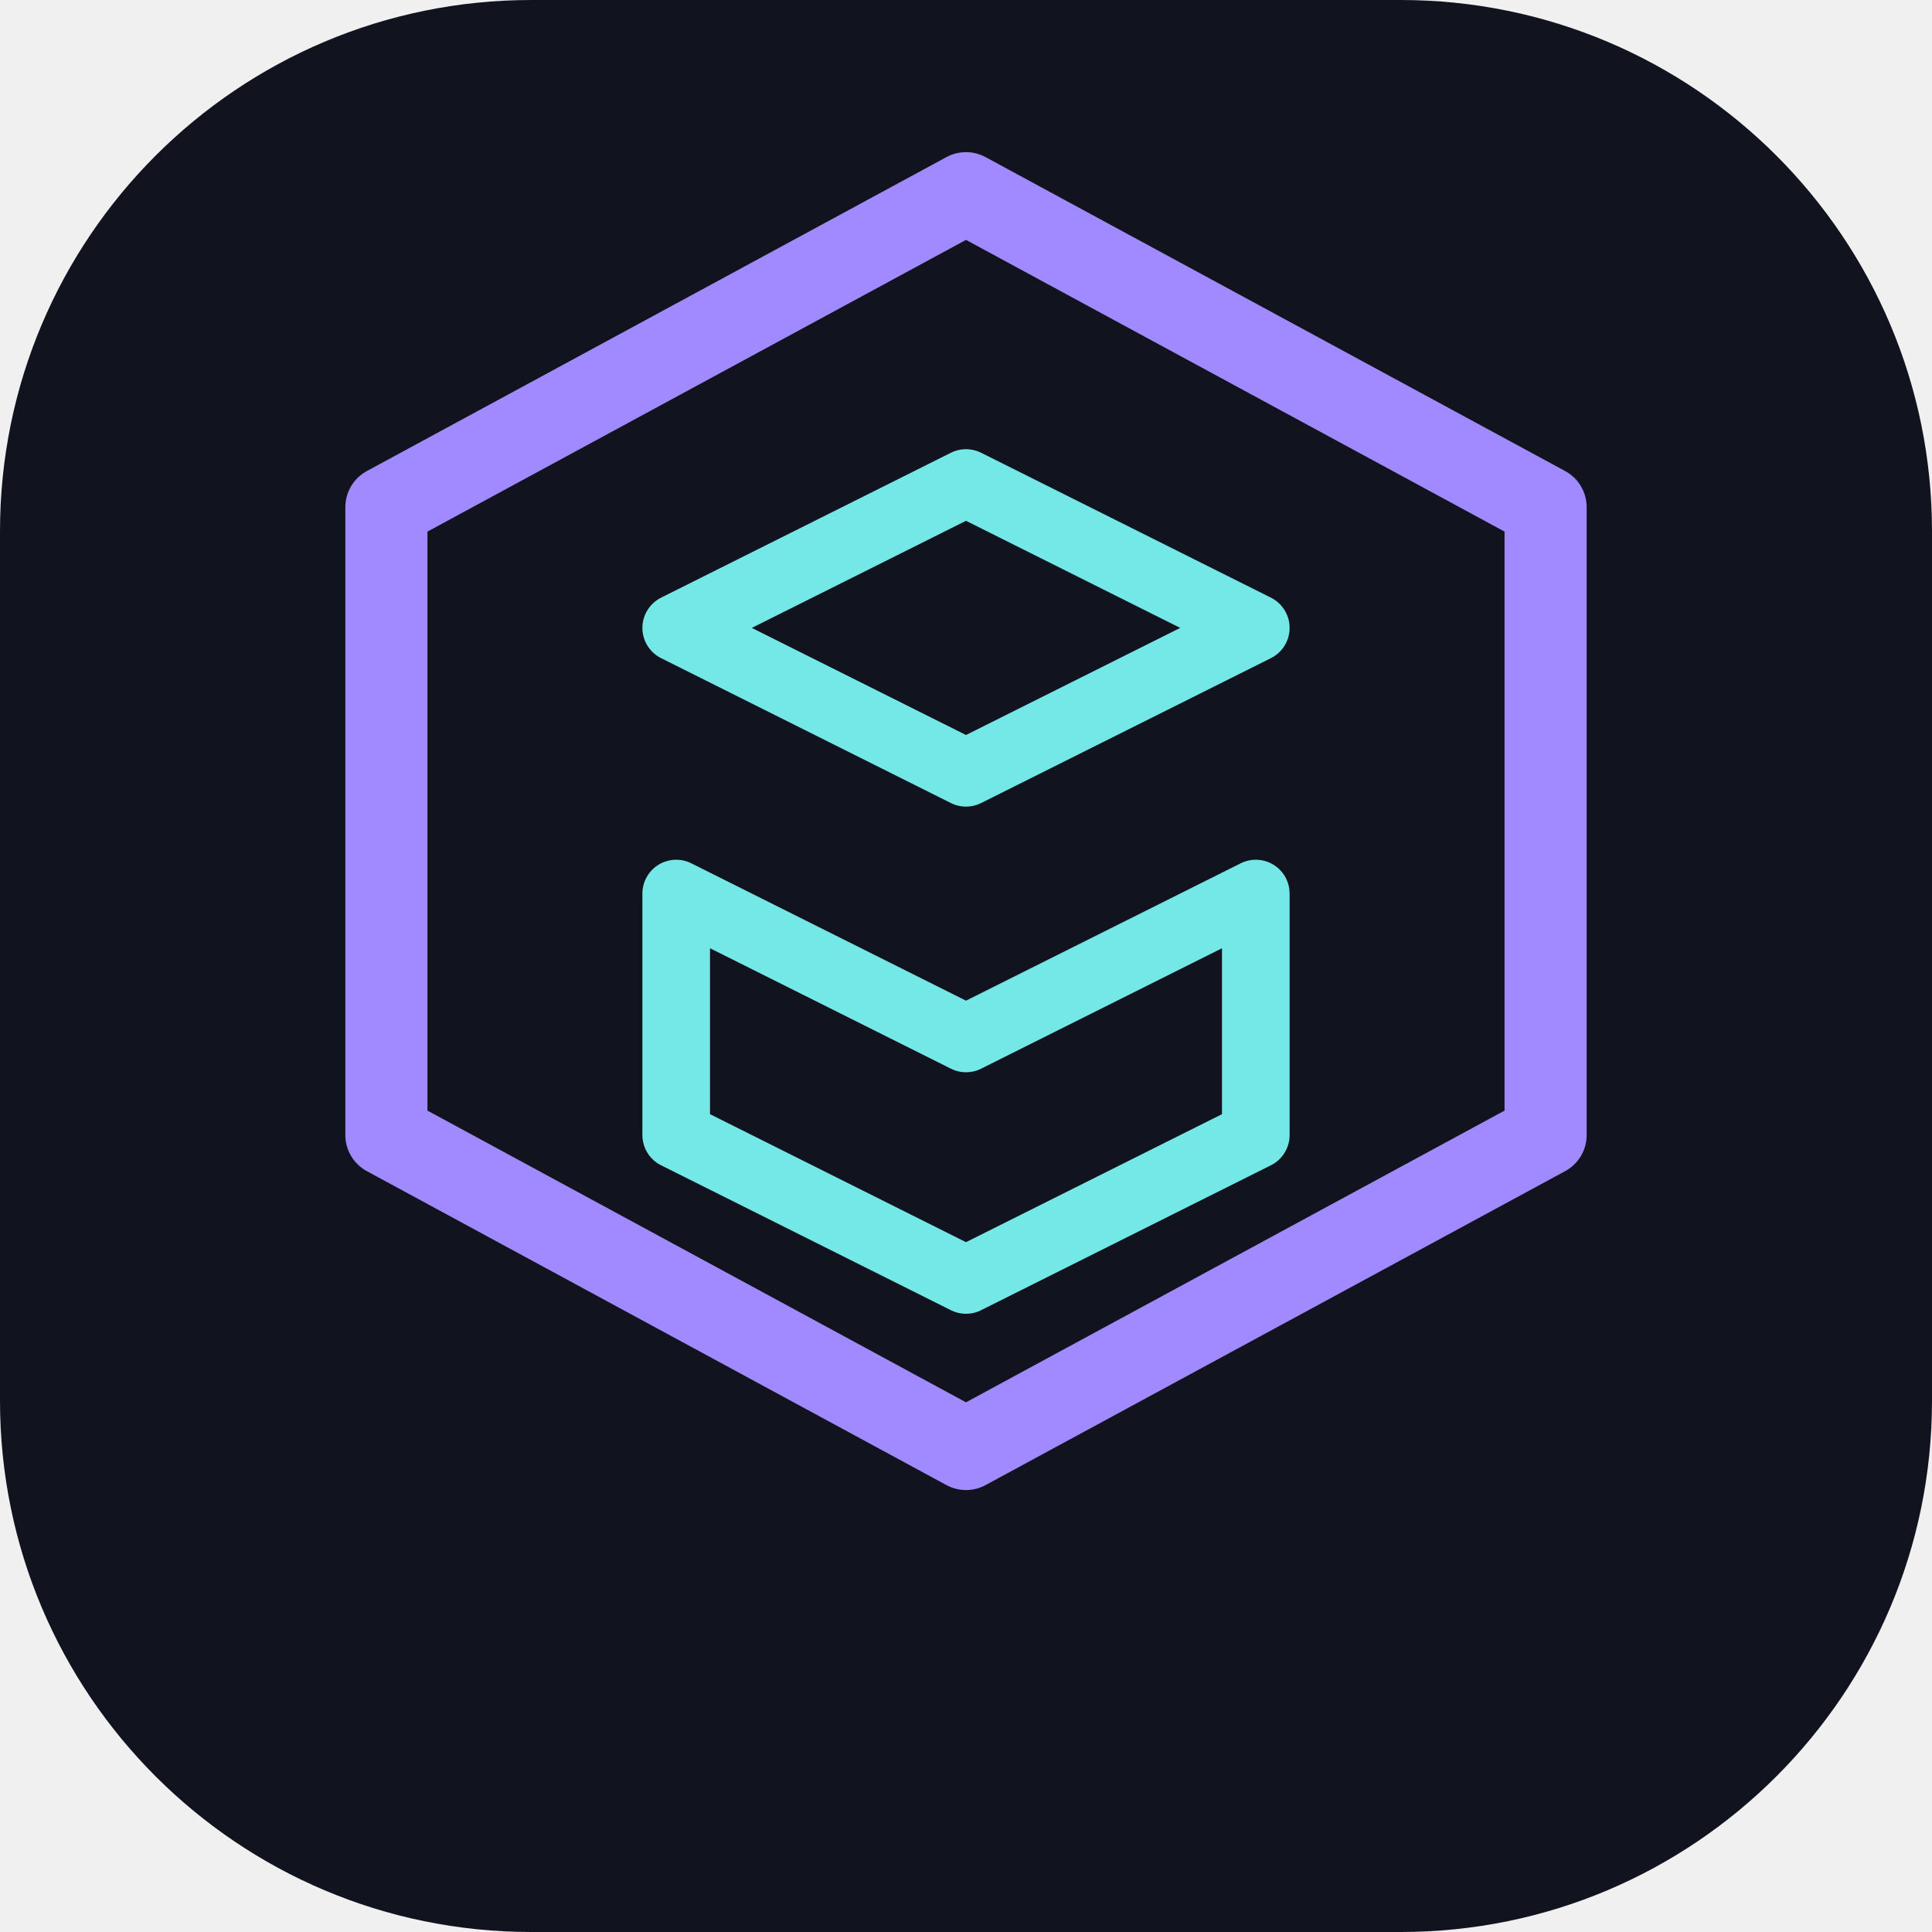
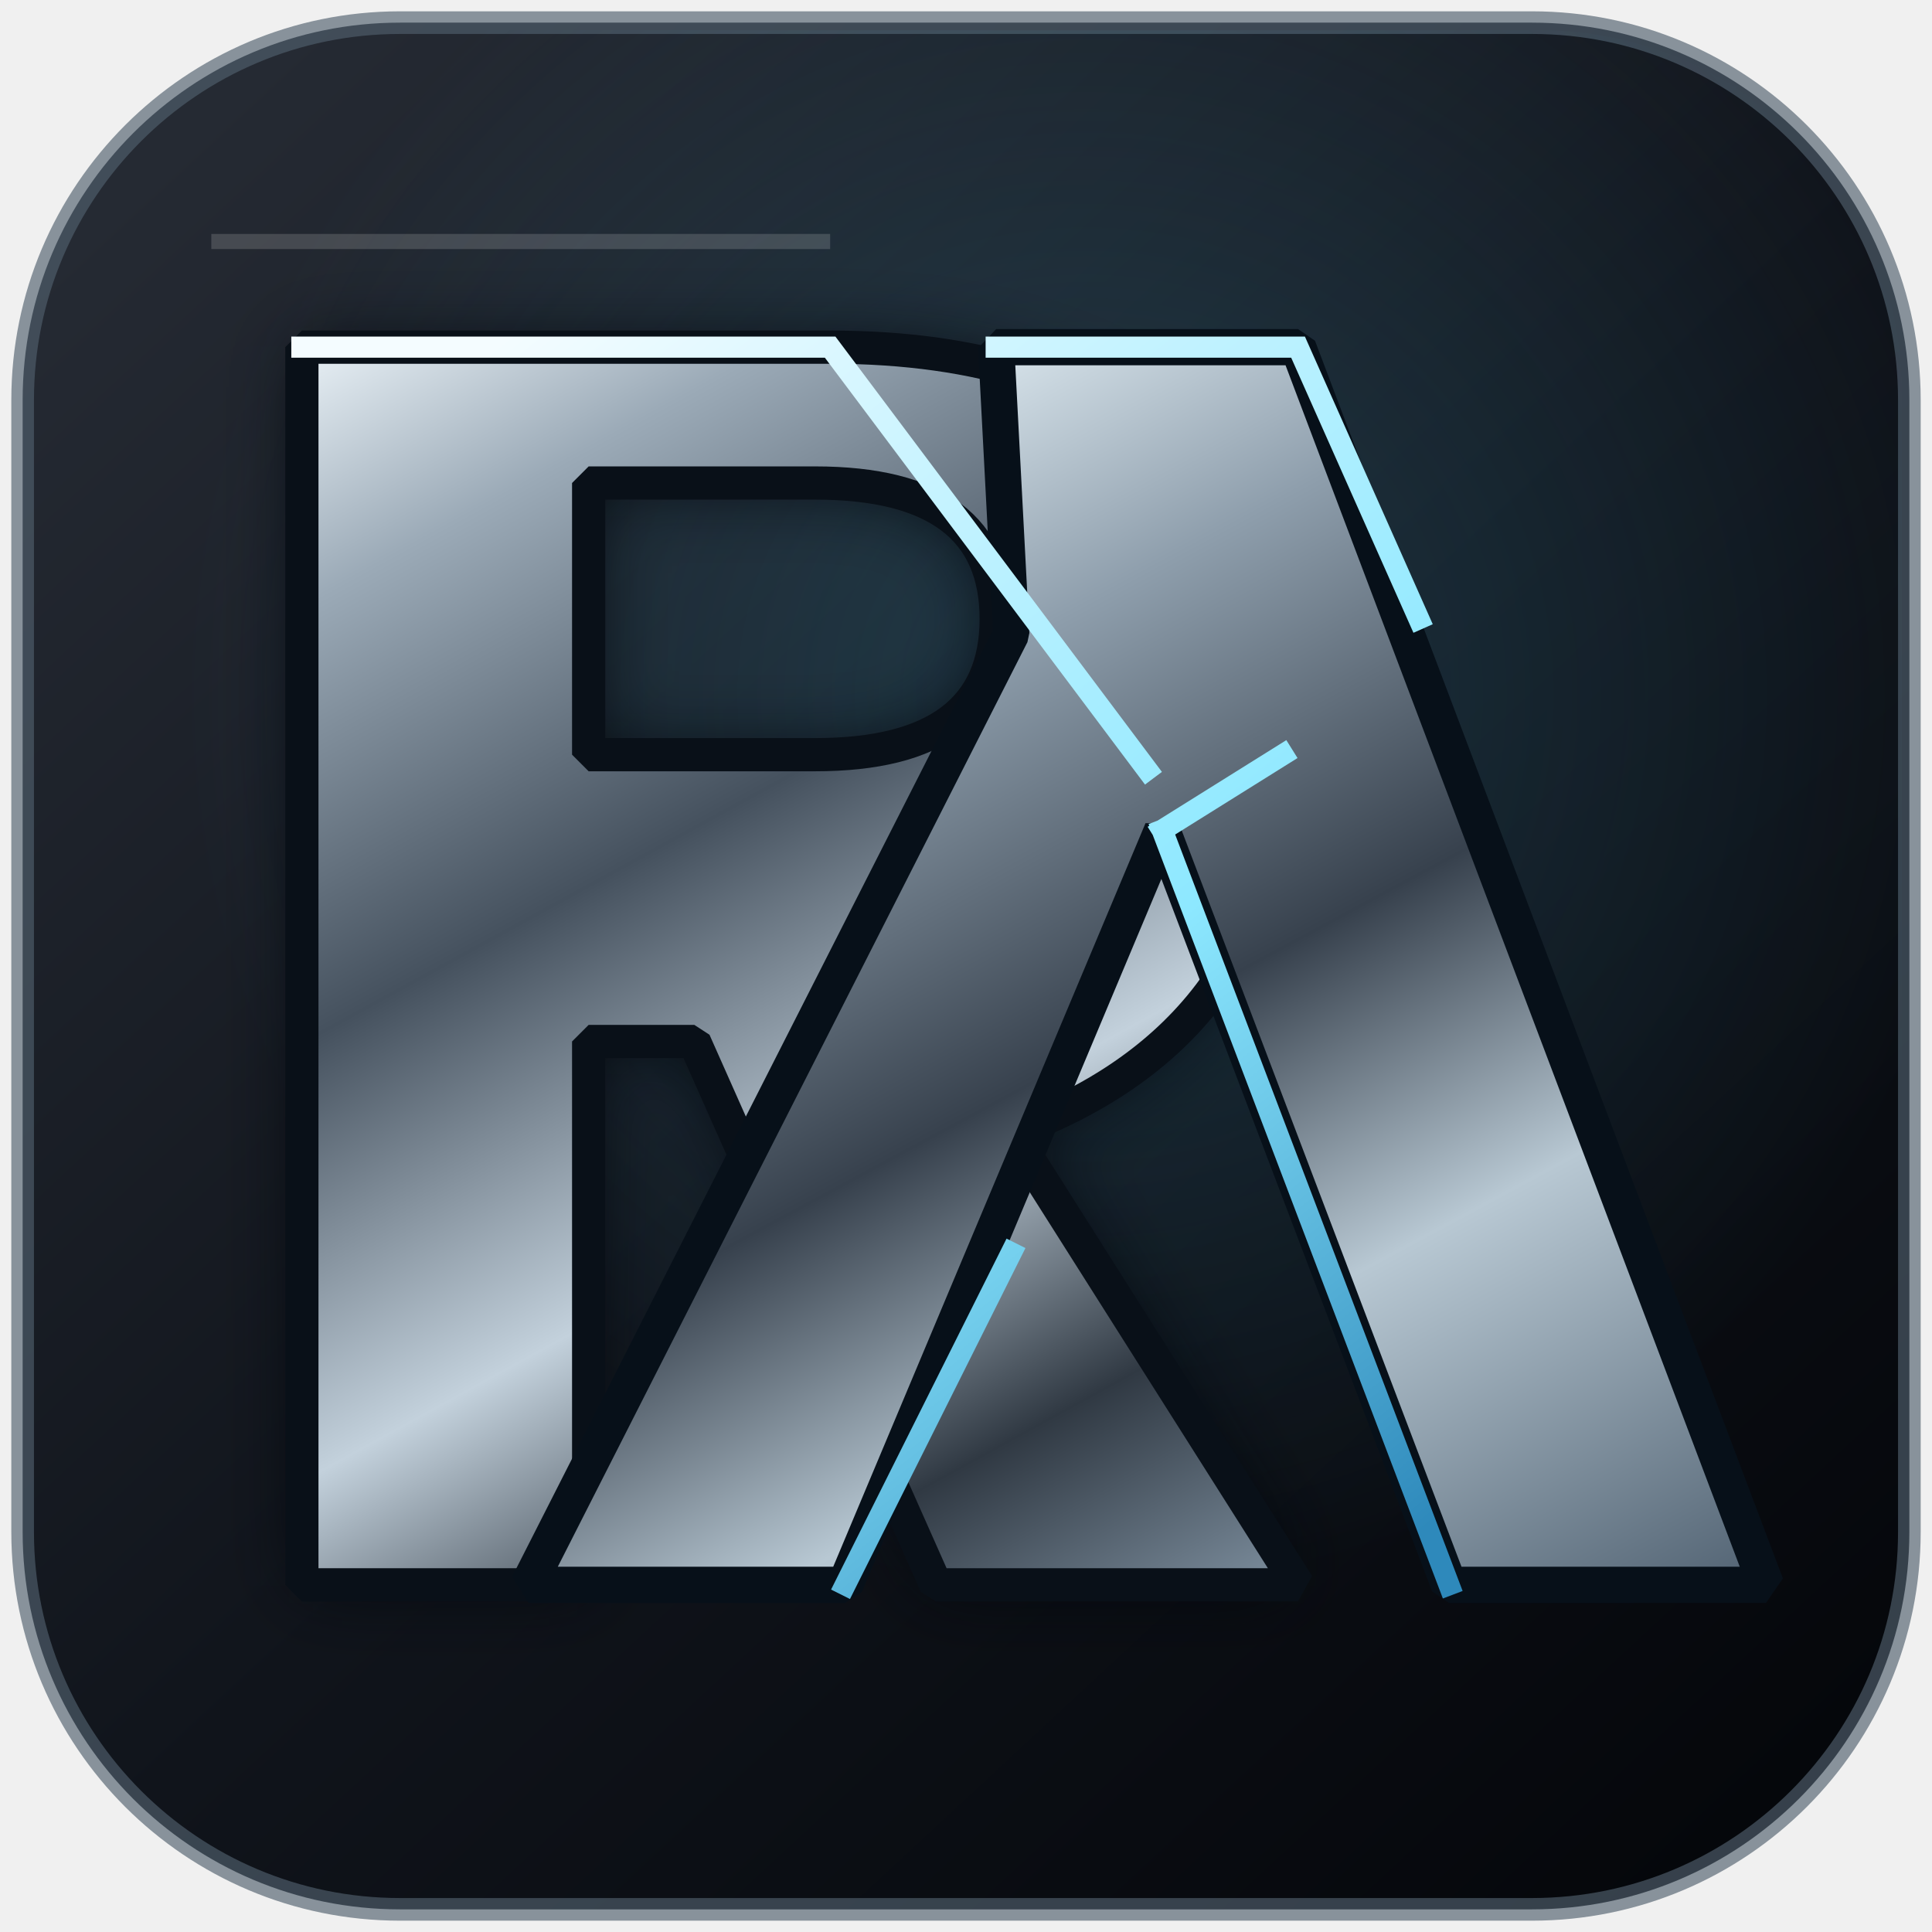
- <svg xmlns="http://www.w3.org/2000/svg" viewBox="0 0 40 40">
-   <rect width="40" height="40" rx="11" fill="#11131f" />
-   <path d="M8 10.5 20 4l12 6.5v13L20 30 8 23.5z" fill="none" stroke="#a18aff" stroke-width="1.7" stroke-linejoin="round" />
-   <path d="m14 13 6-3 6 3-6 3zM14 18.5v5l6 3 6-3v-5l-6 3z" fill="none" stroke="#74e7e7" stroke-width="1.4" stroke-linejoin="round" />
+ <svg xmlns="http://www.w3.org/2000/svg" viewBox="0 0 128 128" fill="none">
+   <defs>
+     <linearGradient id="bg" x1="13" y1="8" x2="117" y2="120" gradientUnits="userSpaceOnUse">
+       <stop stop-color="#252a33" />
+       <stop offset=".52" stop-color="#10141b" />
+       <stop offset="1" stop-color="#05070b" />
+     </linearGradient>
+     <linearGradient id="steel" x1="25" y1="18" x2="76" y2="111" gradientUnits="userSpaceOnUse">
+       <stop stop-color="#f4fbff" />
+       <stop offset=".16" stop-color="#9baab7" />
+       <stop offset=".4" stop-color="#45515e" />
+       <stop offset=".64" stop-color="#c3d1dc" />
+       <stop offset=".83" stop-color="#303943" />
+       <stop offset="1" stop-color="#8193a3" />
+     </linearGradient>
+     <linearGradient id="steelX" x1="60" y1="20" x2="108" y2="109" gradientUnits="userSpaceOnUse">
+       <stop stop-color="#effaff" />
+       <stop offset=".23" stop-color="#8e9eac" />
+       <stop offset=".49" stop-color="#37414d" />
+       <stop offset=".7" stop-color="#b8c8d3" />
+       <stop offset="1" stop-color="#536474" />
+     </linearGradient>
+     <linearGradient id="edge" x1="34" y1="22" x2="96" y2="100" gradientUnits="userSpaceOnUse">
+       <stop stop-color="#f4fcff" />
+       <stop offset=".58" stop-color="#8de8ff" />
+       <stop offset="1" stop-color="#2e89bb" />
+     </linearGradient>
+     <radialGradient id="glow" cx="0" cy="0" r="1" gradientTransform="matrix(0 60 -60 0 72 46)" gradientUnits="userSpaceOnUse">
+       <stop stop-color="#4baed3" stop-opacity=".22" />
+       <stop offset="1" stop-color="#4baed3" stop-opacity="0" />
+     </radialGradient>
+     <filter id="shadow" x="9" y="10" width="111" height="111" color-interpolation-filters="sRGB" filterUnits="userSpaceOnUse">
+       <feGaussianBlur stdDeviation="2.5" />
+     </filter>
+   </defs>
+   <rect x="1.5" y="1.5" width="125" height="125" rx="25" fill="url(#bg)" stroke="#51606e" stroke-opacity=".65" stroke-width="1.5" />
+   <rect x="2" y="2" width="124" height="124" rx="24" fill="url(#glow)" />
+   <path d="M20 105V23h35c20 0 30 10 30 27 0 13-7 21-18 25l19 30H62L46 69h-7v36H20Zm19-55h15c8 0 12-3 12-9s-4-9-12-9H39v18Z" fill="#020409" opacity=".88" filter="url(#shadow)" />
+   <path d="M20 105V23h35c20 0 30 10 30 27 0 13-7 21-18 25l19 30H62L46 69h-7v36H20Zm19-55h15c8 0 12-3 12-9s-4-9-12-9H39v18Z" fill="url(#steel)" fill-rule="evenodd" stroke="#091018" stroke-width="2.2" stroke-linejoin="bevel" />
+   <path d="M66 23h20l31 82H96L77 55 56 105H35l32-63-1-19Z" fill="url(#steelX)" stroke="#071019" stroke-width="2.4" stroke-linejoin="bevel" />
+   <path d="M20 23h35l21 28M85 50l-8 5M66 23h20l8 18M56 105l11-22M96 105 77 55" stroke="url(#edge)" stroke-width="1.4" stroke-linecap="square" stroke-linejoin="miter" />
+   <path d="M14 16h41" stroke="#fff" stroke-opacity=".16" stroke-width="1" />
</svg>
